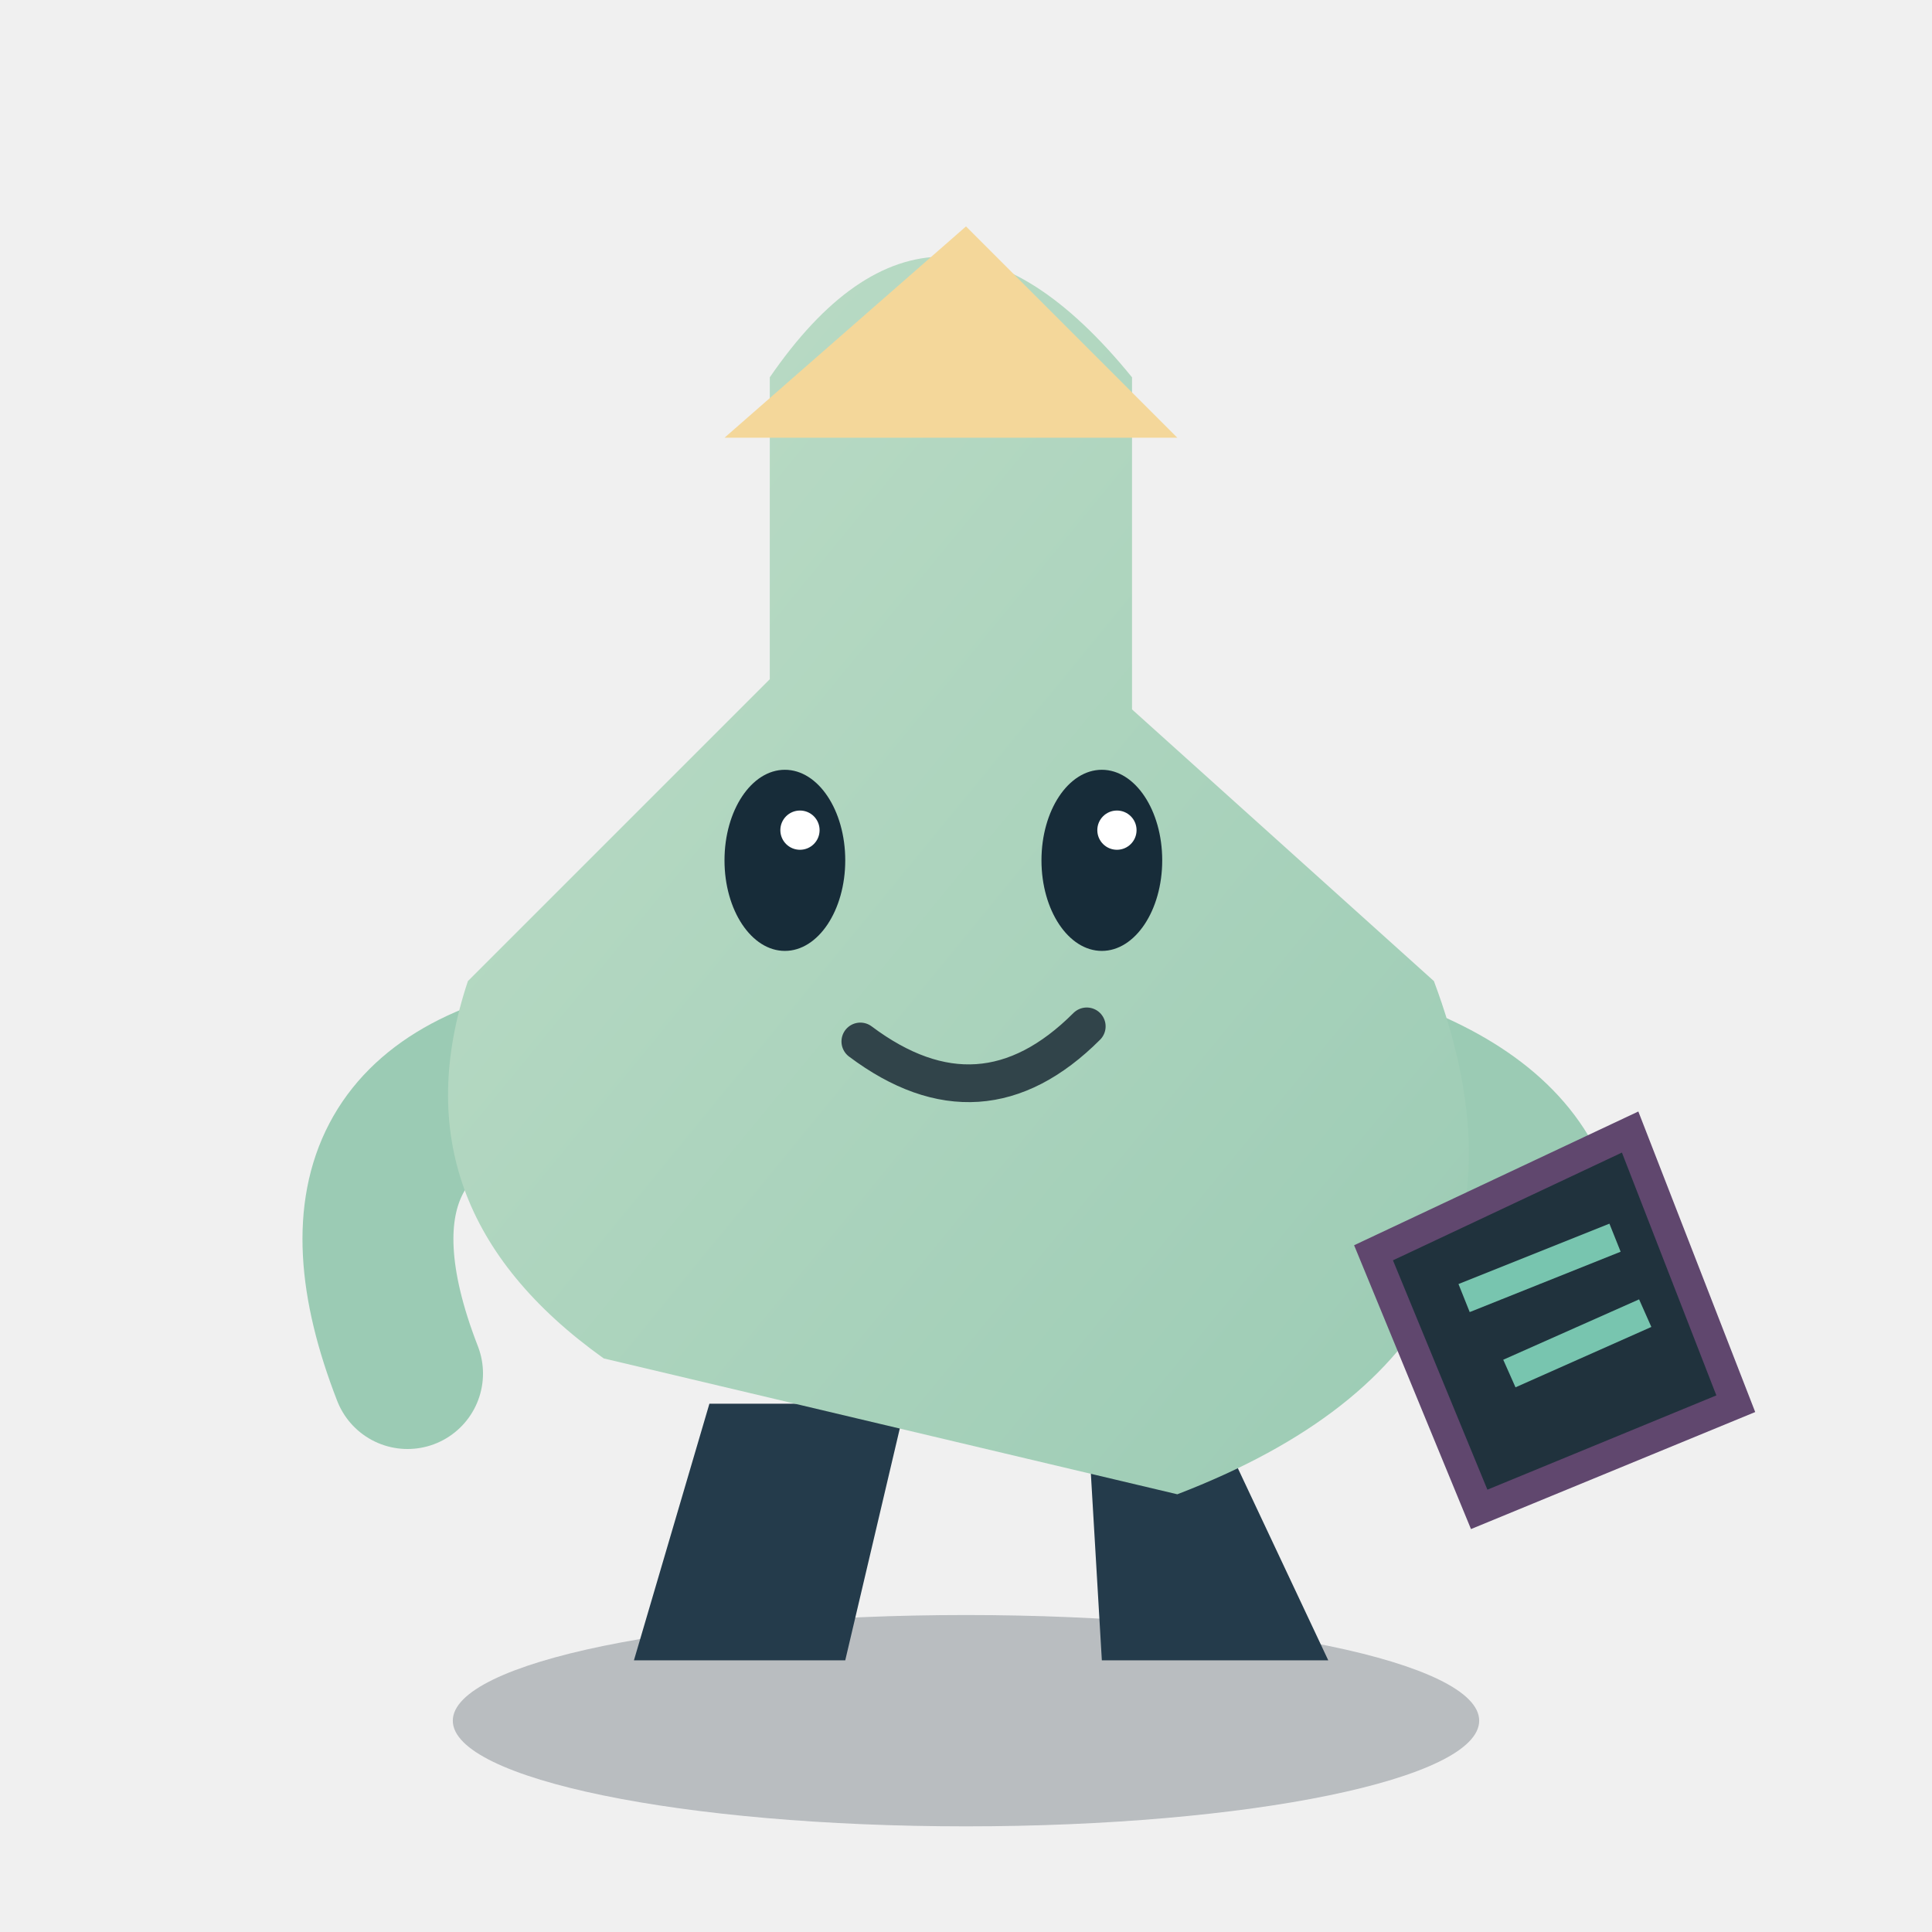
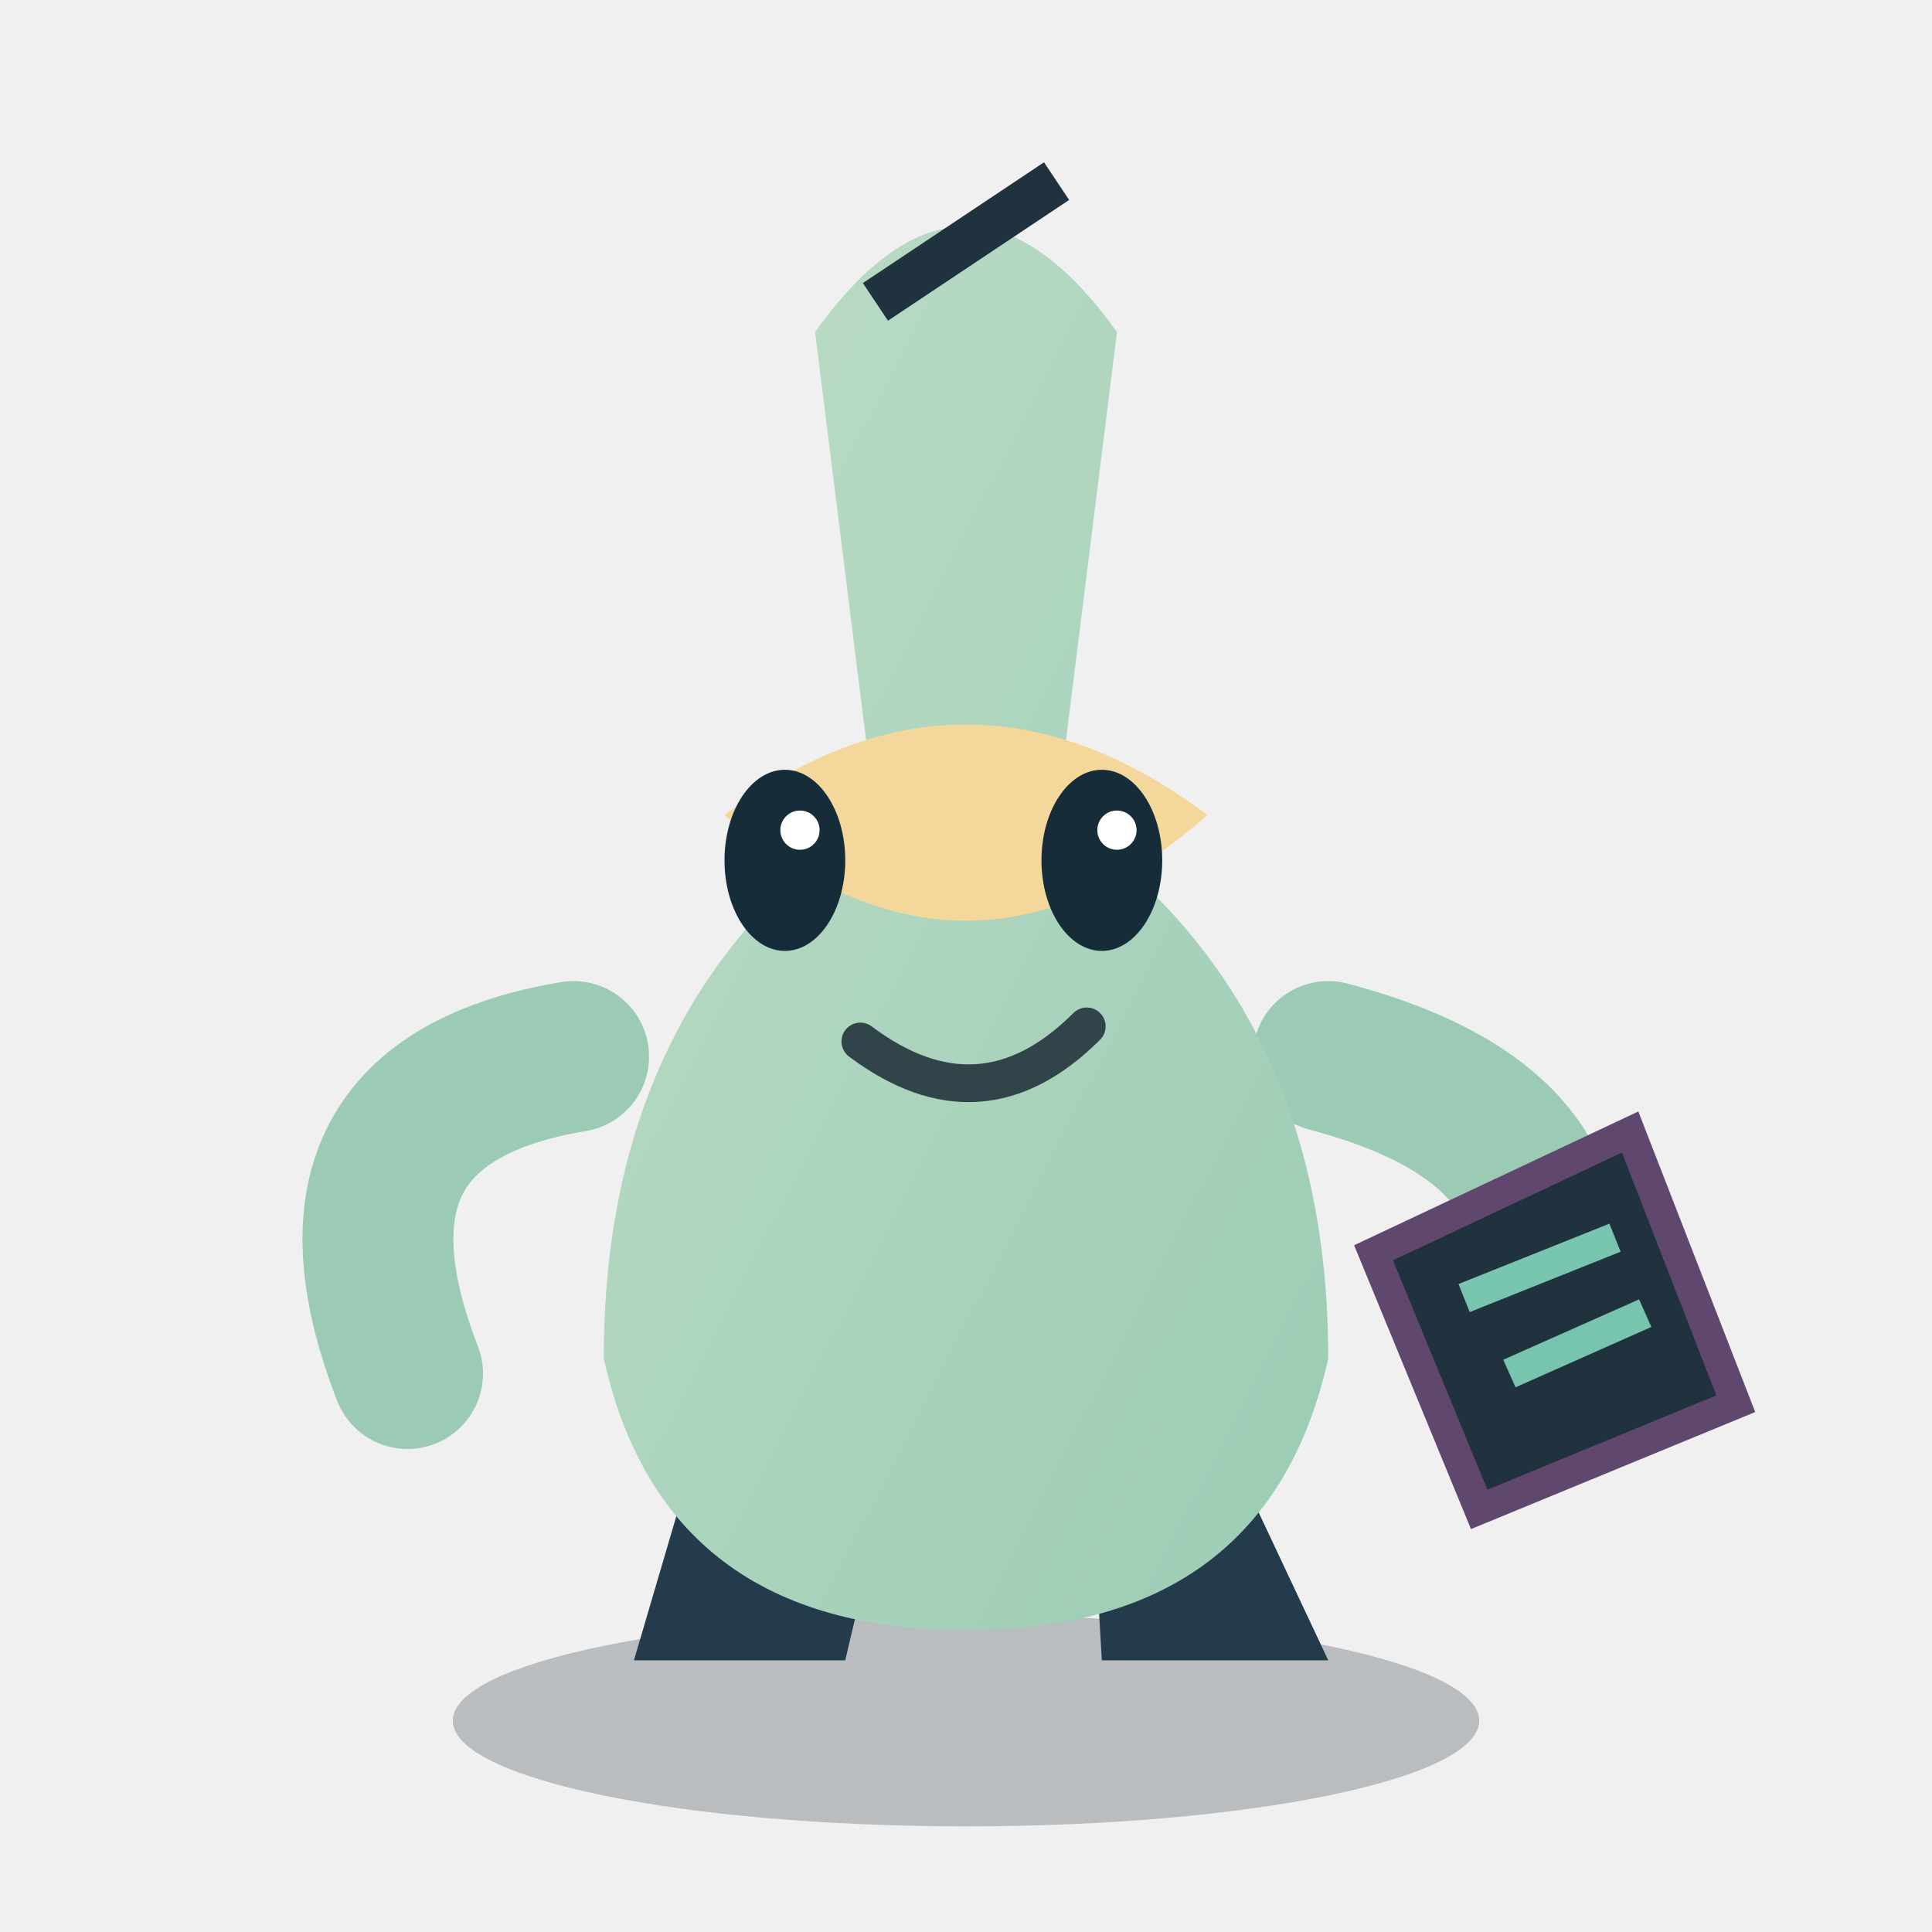
<svg xmlns="http://www.w3.org/2000/svg" width="128" height="128" viewBox="0 0 128 128">
  <defs>
    <linearGradient id="body3" x1="0" y1="0" x2="1" y2="1">
      <stop offset="0" stop-color="#beddc7" />
      <stop offset="1" stop-color="#9bcbb4" />
    </linearGradient>
  </defs>
  <ellipse cx="64" cy="114" rx="34" ry="7" fill="#091726" opacity=".24" />
  <path d="M47 93l-5 17h14l4-17M72 93l1 17h15l-8-17" fill="#243b4b" />
  <path d="M38 70Q20 73 27 91M88 70q19 5 13 20" stroke="#9bcbb4" stroke-width="10" fill="none" stroke-linecap="round" />
  <g id="shape-3">
-     <path d="M40 90q-14-10-9-25l20-20V25q11-16 24 0v22l20 18q9 24-17 34z" fill="url(#body3)" />
-     <path d="M48 29l16-14 14 14" fill="#F4D79A" />
+     <path d="M54 22q10-14 20 0l-4 32q18 12 18 36-4 18-24 18t-24-18q0-24 18-36z" fill="url(#body3)" />
+     <path d="M48 54q16-12 32 0-16 14-32 0z" fill="#F4D79A" />
+     <path d="M58 20l12-8" stroke="#20323D" stroke-width="3" />
  </g>
  <ellipse cx="52" cy="57" rx="4" ry="6" fill="#172c39" />
  <ellipse cx="73" cy="57" rx="4" ry="6" fill="#172c39" />
  <circle cx="53" cy="55" r="1.3" fill="#fff" />
  <circle cx="74" cy="55" r="1.3" fill="#fff" />
  <path d="M57 69q8 6 15-1" fill="none" stroke="#31444a" stroke-width="2.5" stroke-linecap="round" />
  <path d="M91 83l17-8 7 18-17 7z" fill="#20323D" stroke="#60476E" stroke-width="2" />
  <path d="M97 86l10-4m-7 9 9-4" stroke="#78C5AF" stroke-width="2" />
</svg>
